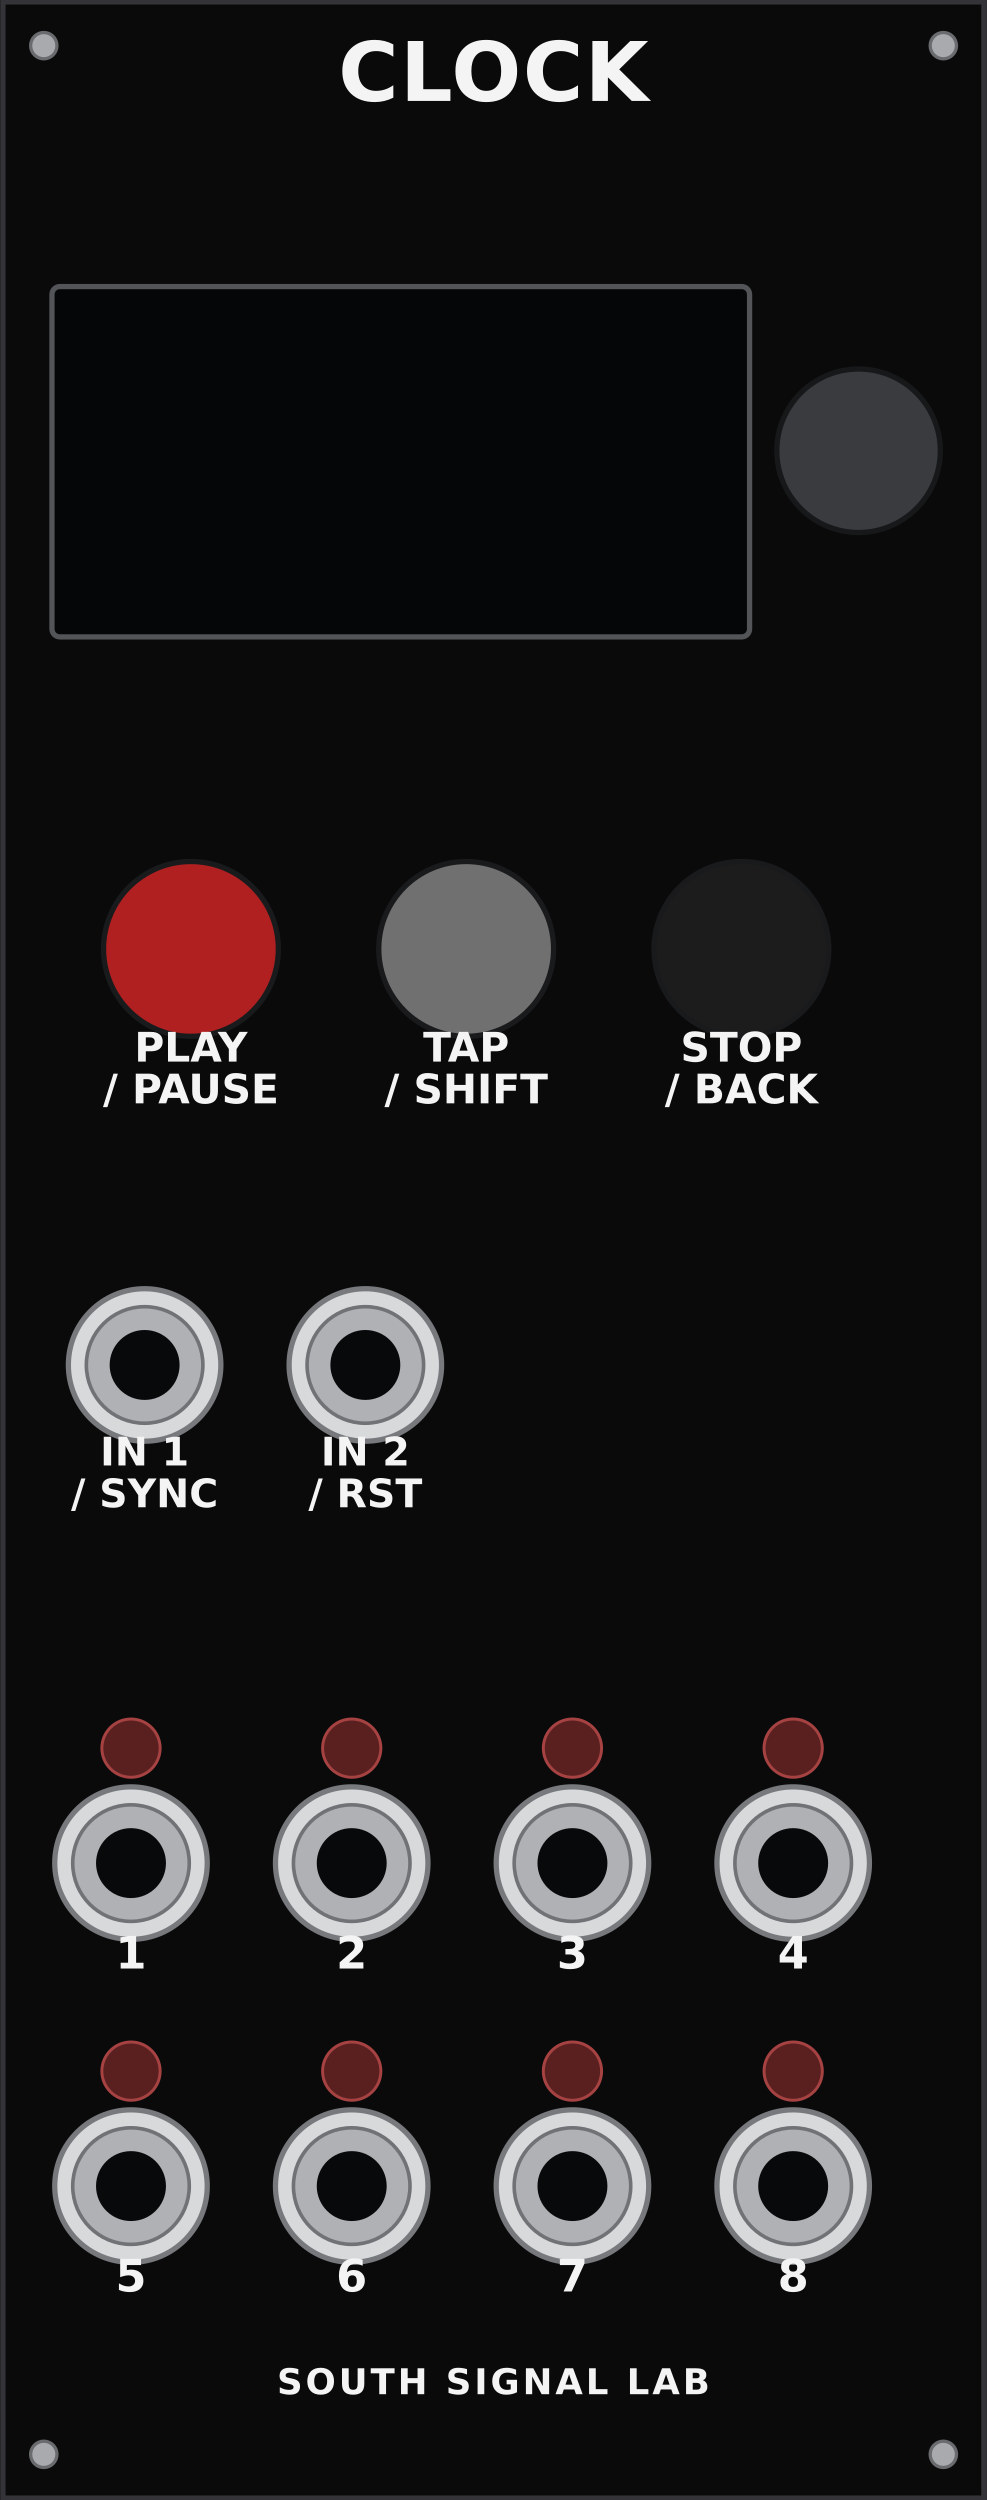
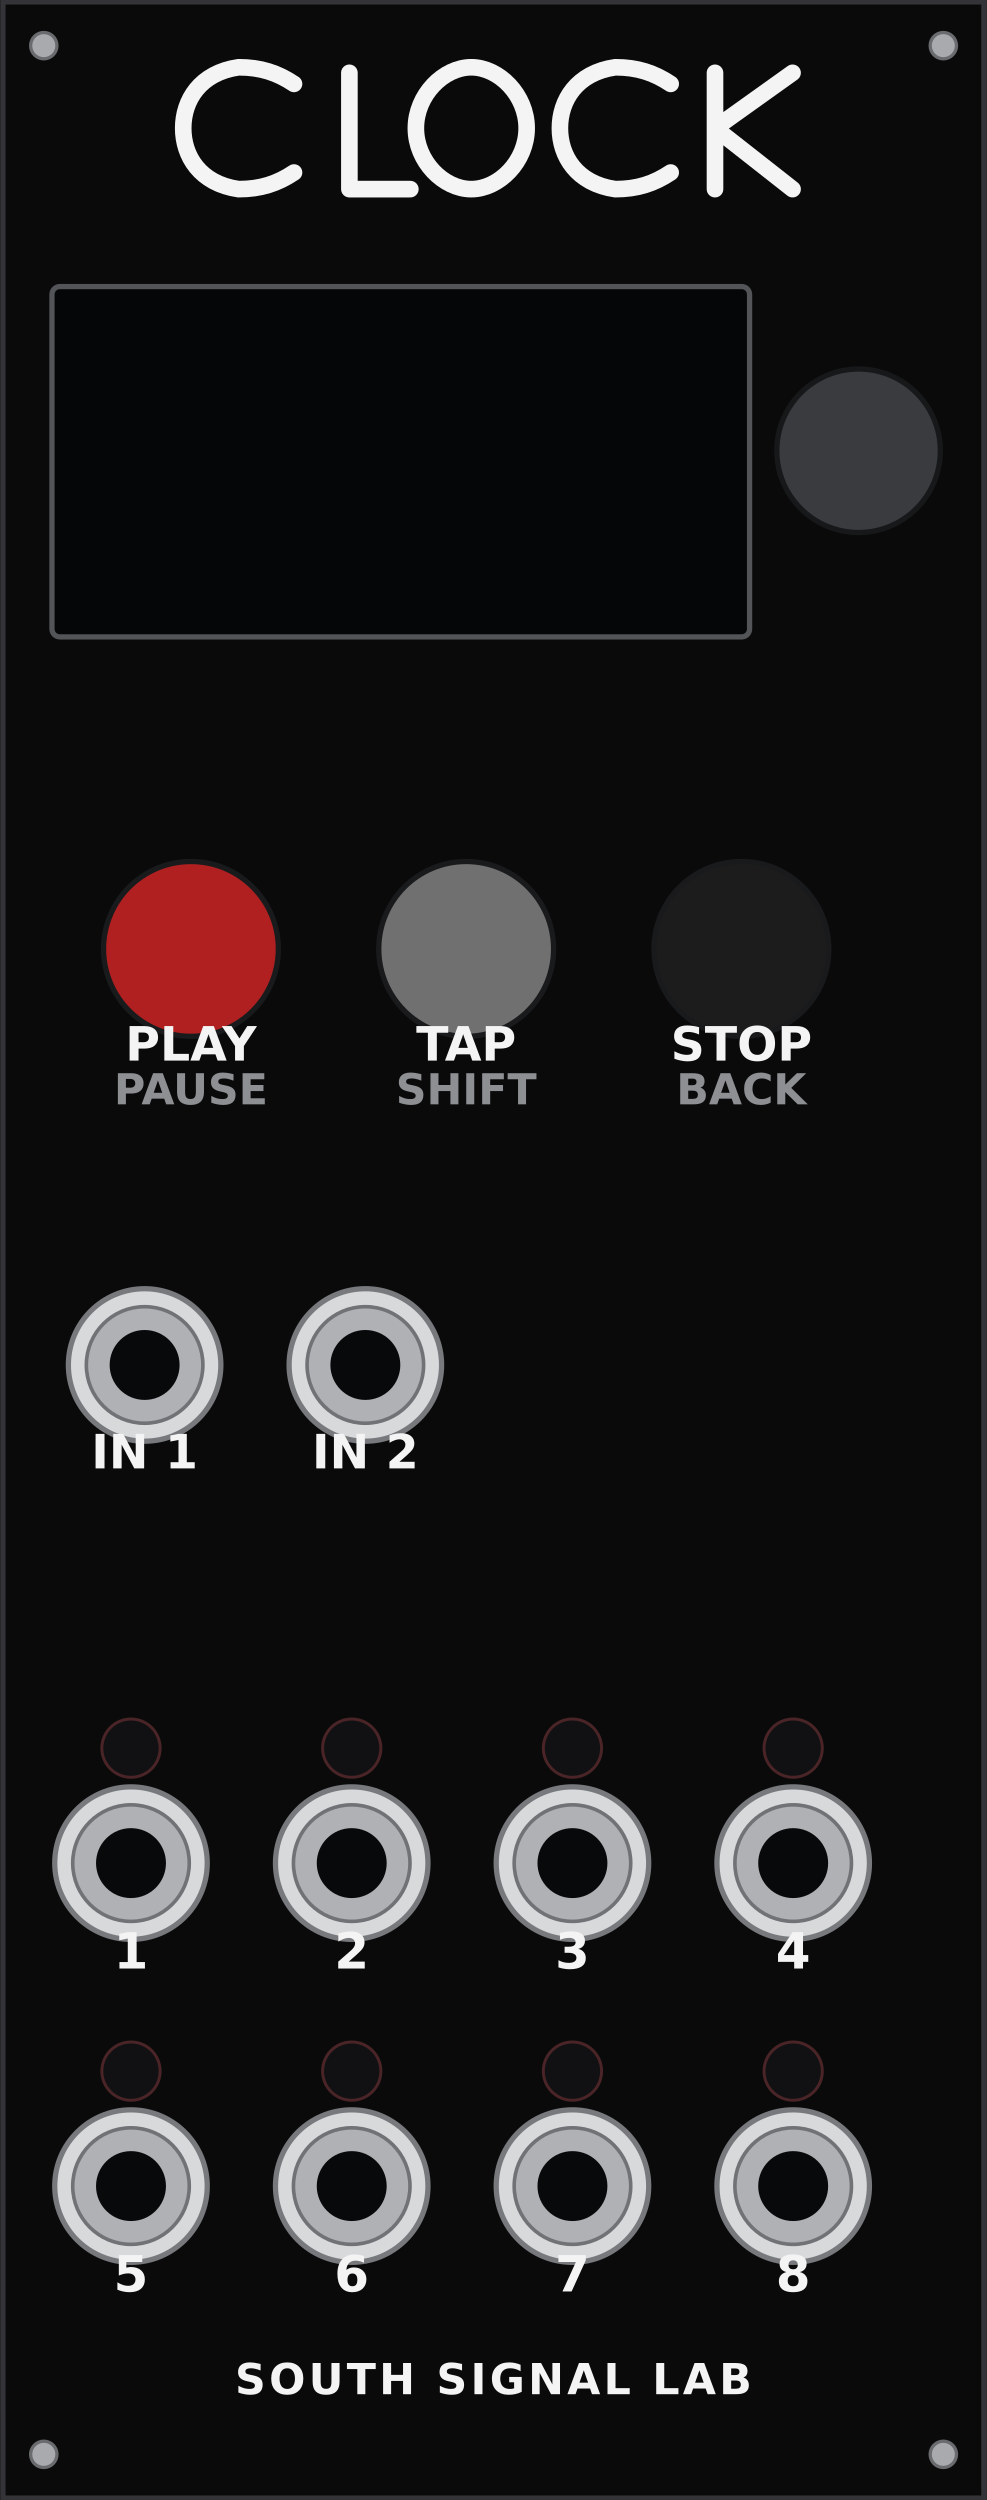
<svg xmlns="http://www.w3.org/2000/svg" width="150" height="380" viewBox="0 0 150 380" role="img" aria-labelledby="title desc">
  <defs>
    <style>
-     .label{font-family:DejaVu Sans,Arial,sans-serif;fill:#f4f4f4;font-size:6.2px;font-weight:600}.small{font-size:6px;font-weight:600}.output{font-size:6.8px;font-weight:700}.title{font-size:12.5px;font-weight:700;letter-spacing:.25px}.brand{font-size:5.4px;font-weight:600;letter-spacing:.45px}
-     .jackNut{fill:#d8d9db;stroke:#77797c;stroke-width:.8}.jackBush{fill:#afb1b4;stroke:#707276;stroke-width:.55}.jackHole{fill:#08090a}.led{fill:#5a2020;stroke:#a64242;stroke-width:.45}.screw{fill:#a8aaad;stroke:#696b6e;stroke-width:.5}
+     .label{font-family:DejaVu Sans,Arial,sans-serif;fill:#f4f4f4;font-size:7.2px;font-weight:650}.secondary{fill:#8d8f93;font-size:6.5px;font-weight:600}.input{font-size:7.2px;font-weight:650}.output{font-size:7.6px;font-weight:700}.brand{font-size:6.5px;font-weight:650;letter-spacing:.5px}
+     .jackNut{fill:#d8d9db;stroke:#77797c;stroke-width:.8}.jackBush{fill:#afb1b4;stroke:#707276;stroke-width:.55}.jackHole{fill:#08090a}.led{fill:#111113;stroke:#4a2426;stroke-width:.45}.screw{fill:#a8aaad;stroke:#696b6e;stroke-width:.5}
  </style>
  </defs>
  <rect width="150" height="380" fill="#050506" />
  <rect x="0.443" y="0.285" width="149.114" height="379.429" fill="#0a0a0b" stroke="#343438" stroke-width="0.8" />
-   <text class="label title" x="75" y="15.345" text-anchor="middle">CLOCK</text>
+   <g transform="translate(21.1122 2.6476) scale(0.842)" fill="none" stroke="#f4f4f4" stroke-width="3" stroke-linecap="round" stroke-linejoin="round">
+     <path d="M28 12 C25 10 22 9 18 9 C11 10 8 15 8 20 C8 25 11 30 18 31 C22 31 25 30 28 28" />
+     <path d="M38 10 L38 31 L49 31" />
+     <path d="M60 9 C65 9 70 14 70 20 C70 26 65 31 60 31 C55 31 50 26 50 20 C50 14 55 9 60 9 Z" />
+     <path d="M96 12 C93 10 90 9 86 9 C79 10 76 15 76 20 C76 25 79 30 86 31 C90 31 93 30 96 28" />
+     <path d="M104 10 L104 31 M104 20 L118 10 M104 20 L118 31" />
+   </g>
  <rect x="7.899" y="43.554" width="106.037" height="53.253" rx="1.2" fill="#050607" stroke="#525457" stroke-width="0.8" />
  <circle class="screw" cx="6.656" cy="6.939" r="2.0" />
  <circle class="screw" cx="143.385" cy="6.939" r="2.0" />
  <circle class="screw" cx="6.656" cy="373.061" r="2.0" />
  <circle class="screw" cx="143.385" cy="373.061" r="2.0" />
  <circle cx="130.504" cy="68.516" r="12.426" fill="#3a3b3e" stroke="#17181a" stroke-width="0.8" />
  <circle cx="29.023" cy="144.236" r="13.287" fill="#B02020" stroke="#191a1c" stroke-width="0.8" />
-   <text class="label" x="29.023" y="161.362" text-anchor="middle">PLAY</text>
-   <text class="label" x="29.023" y="167.71" text-anchor="middle">/ PAUSE</text>
+   <text class="label" x="29.023" y="161.214" text-anchor="middle">PLAY</text>
+   <text class="label secondary" x="29.023" y="167.858" text-anchor="middle">PAUSE</text>
  <circle cx="70.858" cy="144.236" r="13.287" fill="#707070" stroke="#191a1c" stroke-width="0.8" />
-   <text class="label" x="70.858" y="161.362" text-anchor="middle">TAP</text>
-   <text class="label" x="70.858" y="167.71" text-anchor="middle">/ SHIFT</text>
+   <text class="label" x="70.858" y="161.214" text-anchor="middle">TAP</text>
+   <text class="label secondary" x="70.858" y="167.858" text-anchor="middle">SHIFT</text>
  <circle cx="112.693" cy="144.236" r="13.287" fill="#1C1C1C" stroke="#191a1c" stroke-width="0.8" />
-   <text class="label" x="112.693" y="161.362" text-anchor="middle">STOP</text>
-   <text class="label" x="112.693" y="167.71" text-anchor="middle">/ BACK</text>
+   <text class="label" x="112.693" y="161.214" text-anchor="middle">STOP</text>
+   <text class="label secondary" x="112.693" y="167.858" text-anchor="middle">BACK</text>
  <circle class="jackNut" cx="21.982" cy="207.474" r="11.59" />
  <circle class="jackBush" cx="21.982" cy="207.474" r="8.858" />
  <circle class="jackHole" cx="21.982" cy="207.474" r="5.315" />
  <circle class="jackNut" cx="55.532" cy="207.474" r="11.59" />
  <circle class="jackBush" cx="55.532" cy="207.474" r="8.858" />
  <circle class="jackHole" cx="55.532" cy="207.474" r="5.315" />
-   <text class="label small" x="21.982" y="222.754" text-anchor="middle">IN 1</text>
-   <text class="label small" x="21.982" y="229.103" text-anchor="middle">/ SYNC</text>
-   <text class="label small" x="55.532" y="222.754" text-anchor="middle">IN 2</text>
-   <text class="label small" x="55.532" y="229.103" text-anchor="middle">/ RST</text>
+   <text class="label input" x="21.982" y="223.197" text-anchor="middle">IN 1</text>
+   <text class="label input" x="55.532" y="223.197" text-anchor="middle">IN 2</text>
  <circle class="led" cx="19.911" cy="265.719" r="4.429" />
  <circle class="jackNut" cx="19.911" cy="283.193" r="11.59" />
  <circle class="jackBush" cx="19.911" cy="283.193" r="8.858" />
  <circle class="jackHole" cx="19.911" cy="283.193" r="5.315" />
  <text class="label output" x="19.911" y="299.212" text-anchor="middle">1</text>
  <circle class="led" cx="53.461" cy="265.719" r="4.429" />
  <circle class="jackNut" cx="53.461" cy="283.193" r="11.59" />
  <circle class="jackBush" cx="53.461" cy="283.193" r="8.858" />
  <circle class="jackHole" cx="53.461" cy="283.193" r="5.315" />
  <text class="label output" x="53.461" y="299.212" text-anchor="middle">2</text>
  <circle class="led" cx="87.012" cy="265.719" r="4.429" />
  <circle class="jackNut" cx="87.012" cy="283.193" r="11.59" />
  <circle class="jackBush" cx="87.012" cy="283.193" r="8.858" />
  <circle class="jackHole" cx="87.012" cy="283.193" r="5.315" />
  <text class="label output" x="87.012" y="299.212" text-anchor="middle">3</text>
  <circle class="led" cx="120.563" cy="265.719" r="4.429" />
  <circle class="jackNut" cx="120.563" cy="283.193" r="11.59" />
  <circle class="jackBush" cx="120.563" cy="283.193" r="8.858" />
  <circle class="jackHole" cx="120.563" cy="283.193" r="5.315" />
  <text class="label output" x="120.563" y="299.212" text-anchor="middle">4</text>
  <circle class="led" cx="19.911" cy="314.812" r="4.429" />
  <circle class="jackNut" cx="19.911" cy="332.286" r="11.59" />
  <circle class="jackBush" cx="19.911" cy="332.286" r="8.858" />
  <circle class="jackHole" cx="19.911" cy="332.286" r="5.315" />
  <text class="label output" x="19.911" y="348.305" text-anchor="middle">5</text>
  <circle class="led" cx="53.461" cy="314.812" r="4.429" />
  <circle class="jackNut" cx="53.461" cy="332.286" r="11.59" />
  <circle class="jackBush" cx="53.461" cy="332.286" r="8.858" />
  <circle class="jackHole" cx="53.461" cy="332.286" r="5.315" />
  <text class="label output" x="53.461" y="348.305" text-anchor="middle">6</text>
  <circle class="led" cx="87.012" cy="314.812" r="4.429" />
  <circle class="jackNut" cx="87.012" cy="332.286" r="11.59" />
  <circle class="jackBush" cx="87.012" cy="332.286" r="8.858" />
  <circle class="jackHole" cx="87.012" cy="332.286" r="5.315" />
  <text class="label output" x="87.012" y="348.305" text-anchor="middle">7</text>
  <circle class="led" cx="120.563" cy="314.812" r="4.429" />
  <circle class="jackNut" cx="120.563" cy="332.286" r="11.59" />
  <circle class="jackBush" cx="120.563" cy="332.286" r="8.858" />
  <circle class="jackHole" cx="120.563" cy="332.286" r="5.315" />
  <text class="label output" x="120.563" y="348.305" text-anchor="middle">8</text>
  <text class="label brand" x="75" y="363.917" text-anchor="middle">SOUTH SIGNAL LAB</text>
</svg>
